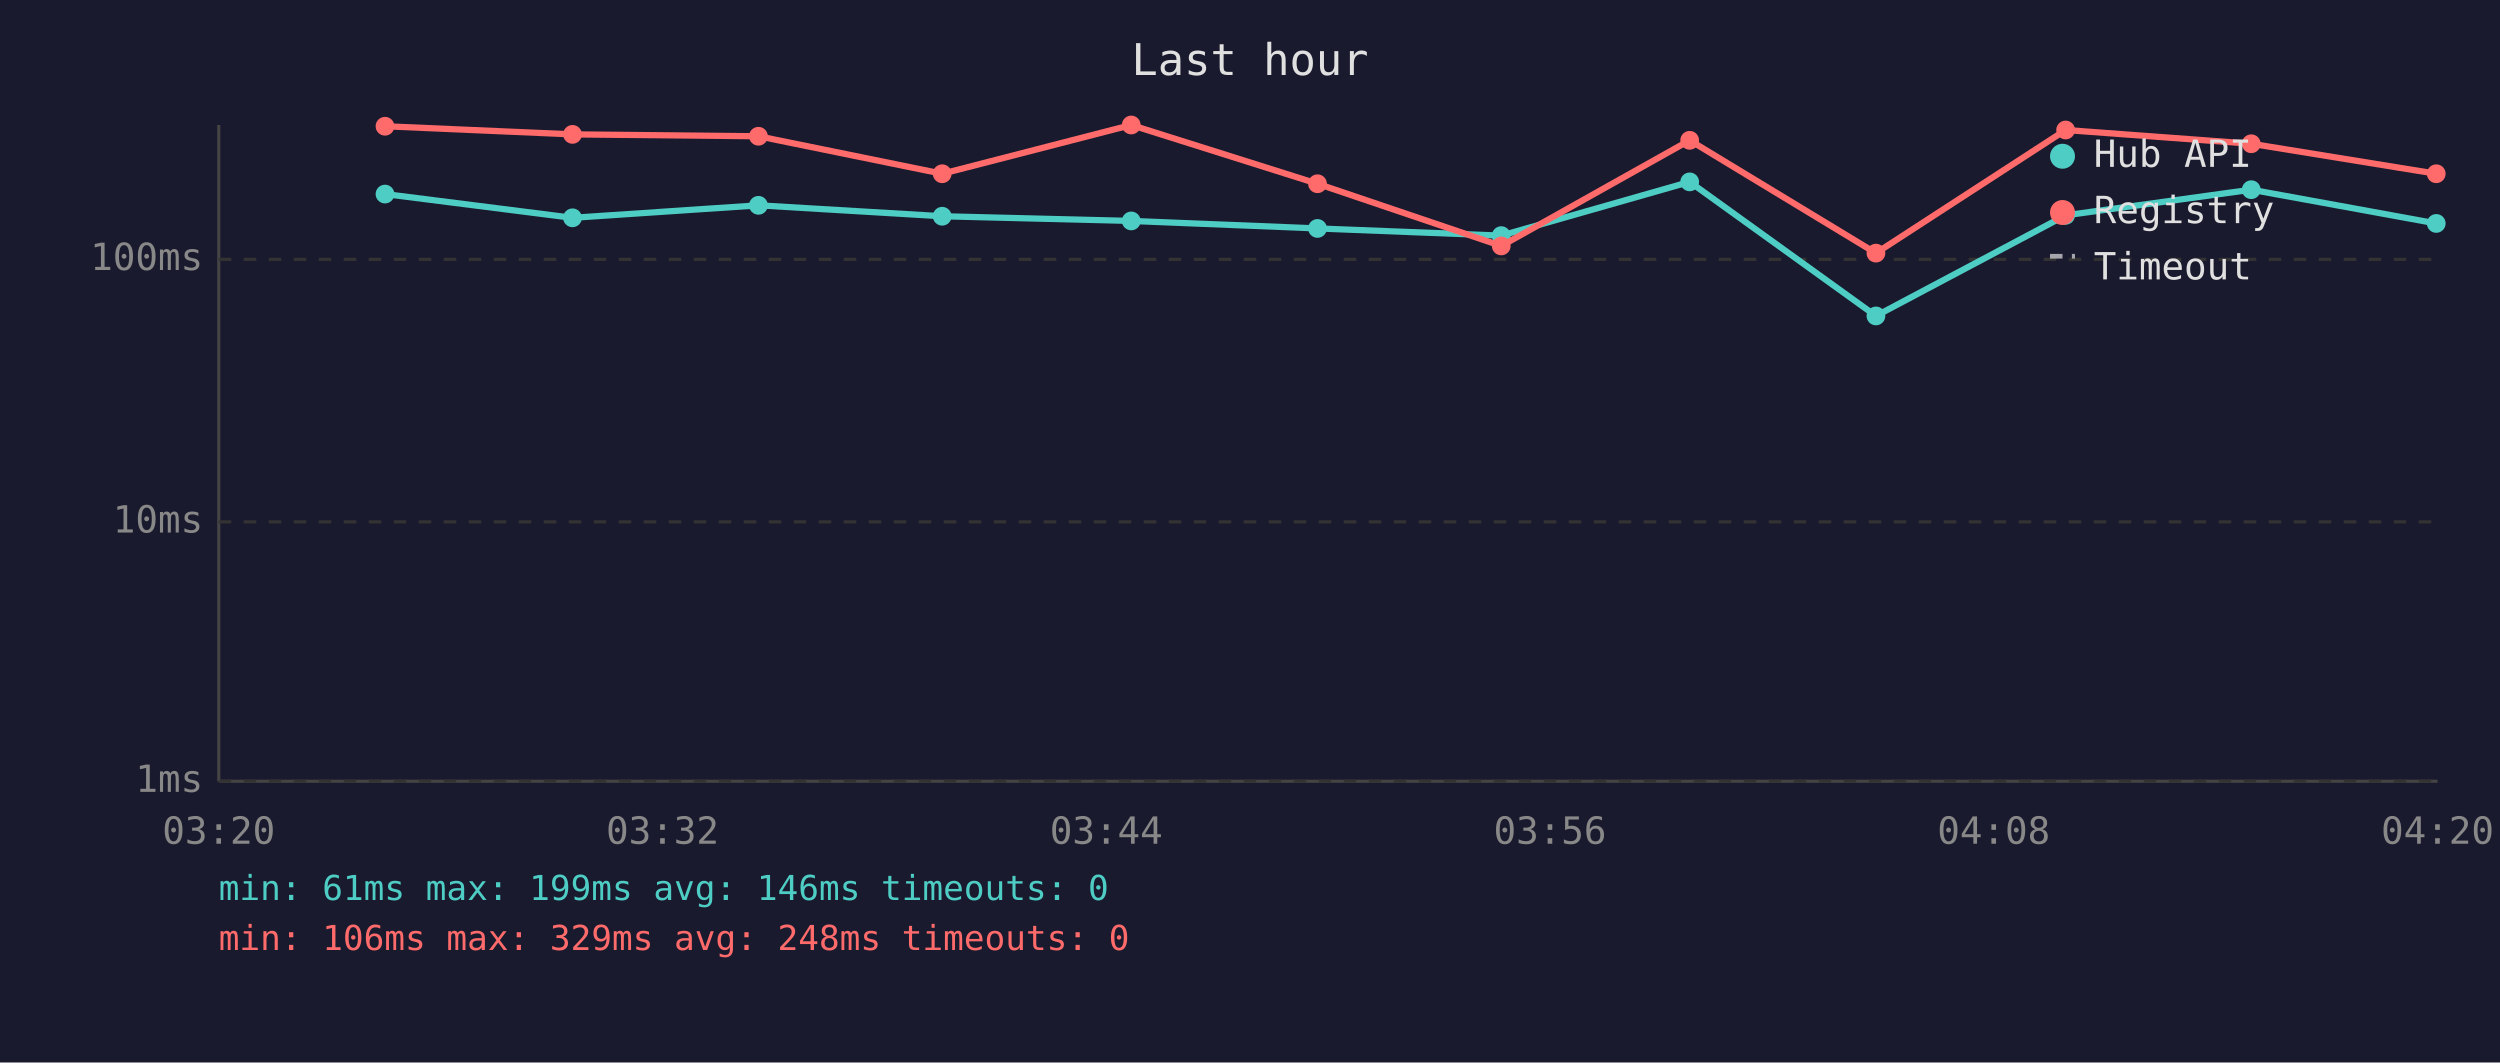
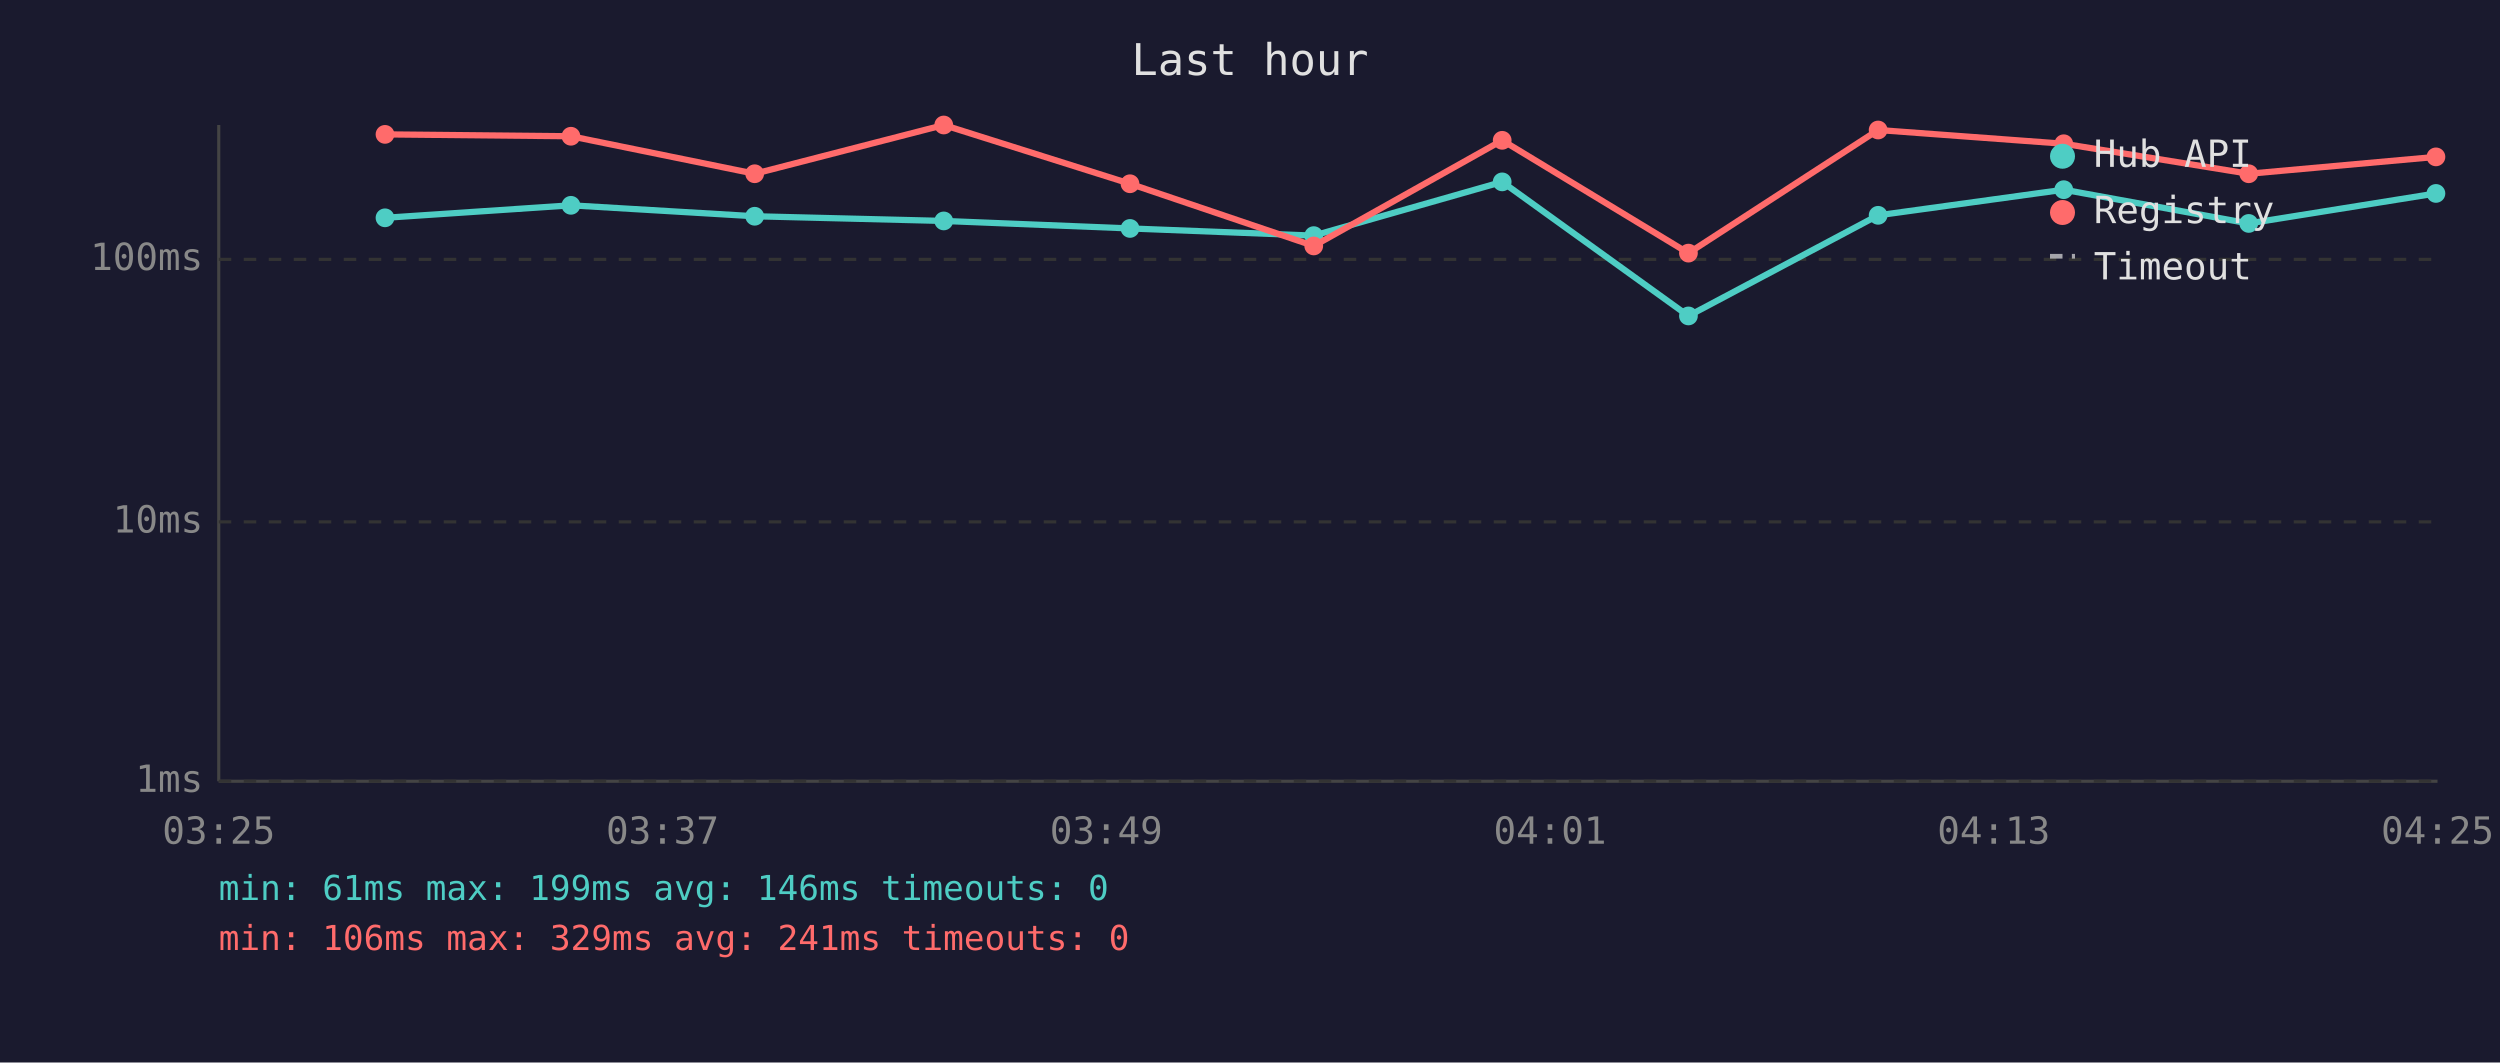
<svg xmlns="http://www.w3.org/2000/svg" viewBox="0 0 800 340" font-family="monospace" font-size="12">
  <rect width="800" height="340" fill="#1a1a2e" />
  <text x="400" y="24" fill="#e0e0e0" font-size="14" text-anchor="middle">Last hour</text>
  <line x1="70" y1="40" x2="70" y2="250" stroke="#444" stroke-width="1" />
  <line x1="70" y1="250" x2="780" y2="250" stroke="#444" stroke-width="1" />
  <line x1="70" y1="250" x2="780" y2="250" stroke="#333" stroke-width="1" stroke-dasharray="4" />
  <text x="65" y="250" fill="#888" text-anchor="end" dominant-baseline="middle">1ms</text>
  <line x1="70" y1="167" x2="780" y2="167" stroke="#333" stroke-width="1" stroke-dasharray="4" />
  <text x="65" y="167" fill="#888" text-anchor="end" dominant-baseline="middle">10ms</text>
  <line x1="70" y1="83" x2="780" y2="83" stroke="#333" stroke-width="1" stroke-dasharray="4" />
  <text x="65" y="83" fill="#888" text-anchor="end" dominant-baseline="middle">100ms</text>
-   <text x="70" y="270" fill="#888" text-anchor="middle">03:20</text>
-   <text x="212" y="270" fill="#888" text-anchor="middle">03:32</text>
-   <text x="354" y="270" fill="#888" text-anchor="middle">03:44</text>
-   <text x="496" y="270" fill="#888" text-anchor="middle">03:56</text>
-   <text x="638" y="270" fill="#888" text-anchor="middle">04:08</text>
-   <text x="780" y="270" fill="#888" text-anchor="middle">04:20</text>
-   <polyline points="123.2,62.1 183.2,69.7 242.7,65.7 301.5,69.2 362.0,70.7 421.6,73.1 480.4,75.4 540.7,58.2 600.3,101.1 661.0,68.9 720.4,60.7 779.6,71.5" fill="none" stroke="#4ecdc4" stroke-width="2" opacity="1" />
-   <circle cx="123.2" cy="62.1" r="3" fill="#4ecdc4" />
-   <circle cx="183.2" cy="69.7" r="3" fill="#4ecdc4" />
-   <circle cx="242.7" cy="65.7" r="3" fill="#4ecdc4" />
-   <circle cx="301.5" cy="69.2" r="3" fill="#4ecdc4" />
-   <circle cx="362.0" cy="70.7" r="3" fill="#4ecdc4" />
-   <circle cx="421.6" cy="73.1" r="3" fill="#4ecdc4" />
-   <circle cx="480.4" cy="75.4" r="3" fill="#4ecdc4" />
-   <circle cx="540.7" cy="58.2" r="3" fill="#4ecdc4" />
-   <circle cx="600.3" cy="101.1" r="3" fill="#4ecdc4" />
-   <circle cx="661.0" cy="68.9" r="3" fill="#4ecdc4" />
-   <circle cx="720.4" cy="60.7" r="3" fill="#4ecdc4" />
-   <circle cx="779.6" cy="71.5" r="3" fill="#4ecdc4" />
-   <polyline points="123.2,40.4 183.2,43.0 242.7,43.6 301.5,55.6 362.0,40.0 421.6,58.8 480.4,78.7 540.7,44.9 600.3,81.0 661.0,41.6 720.4,46.0 779.6,55.6" fill="none" stroke="#ff6b6b" stroke-width="2" opacity="1" />
-   <circle cx="123.2" cy="40.4" r="3" fill="#ff6b6b" />
-   <circle cx="183.2" cy="43.0" r="3" fill="#ff6b6b" />
-   <circle cx="242.7" cy="43.6" r="3" fill="#ff6b6b" />
-   <circle cx="301.5" cy="55.6" r="3" fill="#ff6b6b" />
-   <circle cx="362.0" cy="40.0" r="3" fill="#ff6b6b" />
-   <circle cx="421.6" cy="58.8" r="3" fill="#ff6b6b" />
-   <circle cx="480.4" cy="78.7" r="3" fill="#ff6b6b" />
-   <circle cx="540.7" cy="44.9" r="3" fill="#ff6b6b" />
-   <circle cx="600.3" cy="81.0" r="3" fill="#ff6b6b" />
-   <circle cx="661.0" cy="41.6" r="3" fill="#ff6b6b" />
-   <circle cx="720.4" cy="46.0" r="3" fill="#ff6b6b" />
-   <circle cx="779.6" cy="55.6" r="3" fill="#ff6b6b" />
+   <text x="70" y="270" fill="#888" text-anchor="middle">03:25</text>
+   <text x="212" y="270" fill="#888" text-anchor="middle">03:37</text>
+   <text x="354" y="270" fill="#888" text-anchor="middle">03:49</text>
+   <text x="496" y="270" fill="#888" text-anchor="middle">04:01</text>
+   <text x="638" y="270" fill="#888" text-anchor="middle">04:13</text>
+   <text x="780" y="270" fill="#888" text-anchor="middle">04:25</text>
+   <polyline points="123.2,69.7 182.7,65.7 241.5,69.2 302.0,70.7 361.6,73.1 420.4,75.4 480.7,58.2 540.3,101.1 601.0,68.9 660.4,60.7 719.6,71.5 779.5,61.9" fill="none" stroke="#4ecdc4" stroke-width="2" opacity="1" />
+   <circle cx="123.2" cy="69.7" r="3" fill="#4ecdc4" />
+   <circle cx="182.7" cy="65.7" r="3" fill="#4ecdc4" />
+   <circle cx="241.5" cy="69.2" r="3" fill="#4ecdc4" />
+   <circle cx="302.0" cy="70.7" r="3" fill="#4ecdc4" />
+   <circle cx="361.6" cy="73.1" r="3" fill="#4ecdc4" />
+   <circle cx="420.4" cy="75.4" r="3" fill="#4ecdc4" />
+   <circle cx="480.7" cy="58.2" r="3" fill="#4ecdc4" />
+   <circle cx="540.3" cy="101.1" r="3" fill="#4ecdc4" />
+   <circle cx="601.0" cy="68.9" r="3" fill="#4ecdc4" />
+   <circle cx="660.4" cy="60.7" r="3" fill="#4ecdc4" />
+   <circle cx="719.6" cy="71.5" r="3" fill="#4ecdc4" />
+   <circle cx="779.5" cy="61.9" r="3" fill="#4ecdc4" />
+   <polyline points="123.2,43.0 182.7,43.6 241.5,55.6 302.0,40.0 361.6,58.8 420.4,78.7 480.7,44.9 540.3,81.0 601.0,41.6 660.4,46.0 719.6,55.6 779.5,50.2" fill="none" stroke="#ff6b6b" stroke-width="2" opacity="1" />
+   <circle cx="123.2" cy="43.0" r="3" fill="#ff6b6b" />
+   <circle cx="182.7" cy="43.6" r="3" fill="#ff6b6b" />
+   <circle cx="241.5" cy="55.6" r="3" fill="#ff6b6b" />
+   <circle cx="302.0" cy="40.0" r="3" fill="#ff6b6b" />
+   <circle cx="361.6" cy="58.8" r="3" fill="#ff6b6b" />
+   <circle cx="420.4" cy="78.7" r="3" fill="#ff6b6b" />
+   <circle cx="480.7" cy="44.9" r="3" fill="#ff6b6b" />
+   <circle cx="540.3" cy="81.0" r="3" fill="#ff6b6b" />
+   <circle cx="601.0" cy="41.6" r="3" fill="#ff6b6b" />
+   <circle cx="660.4" cy="46.0" r="3" fill="#ff6b6b" />
+   <circle cx="719.6" cy="55.6" r="3" fill="#ff6b6b" />
+   <circle cx="779.5" cy="50.2" r="3" fill="#ff6b6b" />
  <circle cx="660" cy="50" r="4" fill="#4ecdc4" />
  <text x="670" y="50" fill="#e0e0e0" dominant-baseline="middle">Hub API</text>
  <circle cx="660" cy="68" r="4" fill="#ff6b6b" />
  <text x="670" y="68" fill="#e0e0e0" dominant-baseline="middle">Registry</text>
  <line x1="656" y1="82" x2="664" y2="82" stroke="#e0e0e0" stroke-width="1.5" stroke-dasharray="4,3" opacity="0.7" />
  <text x="670" y="86" fill="#e0e0e0" dominant-baseline="middle">Timeout</text>
  <text x="70" y="288" fill="#4ecdc4" font-size="11">min: 61ms  max: 199ms  avg: 146ms  timeouts: 0</text>
-   <text x="70" y="304" fill="#ff6b6b" font-size="11">min: 106ms  max: 329ms  avg: 248ms  timeouts: 0</text>
+   <text x="70" y="304" fill="#ff6b6b" font-size="11">min: 106ms  max: 329ms  avg: 241ms  timeouts: 0</text>
</svg>
